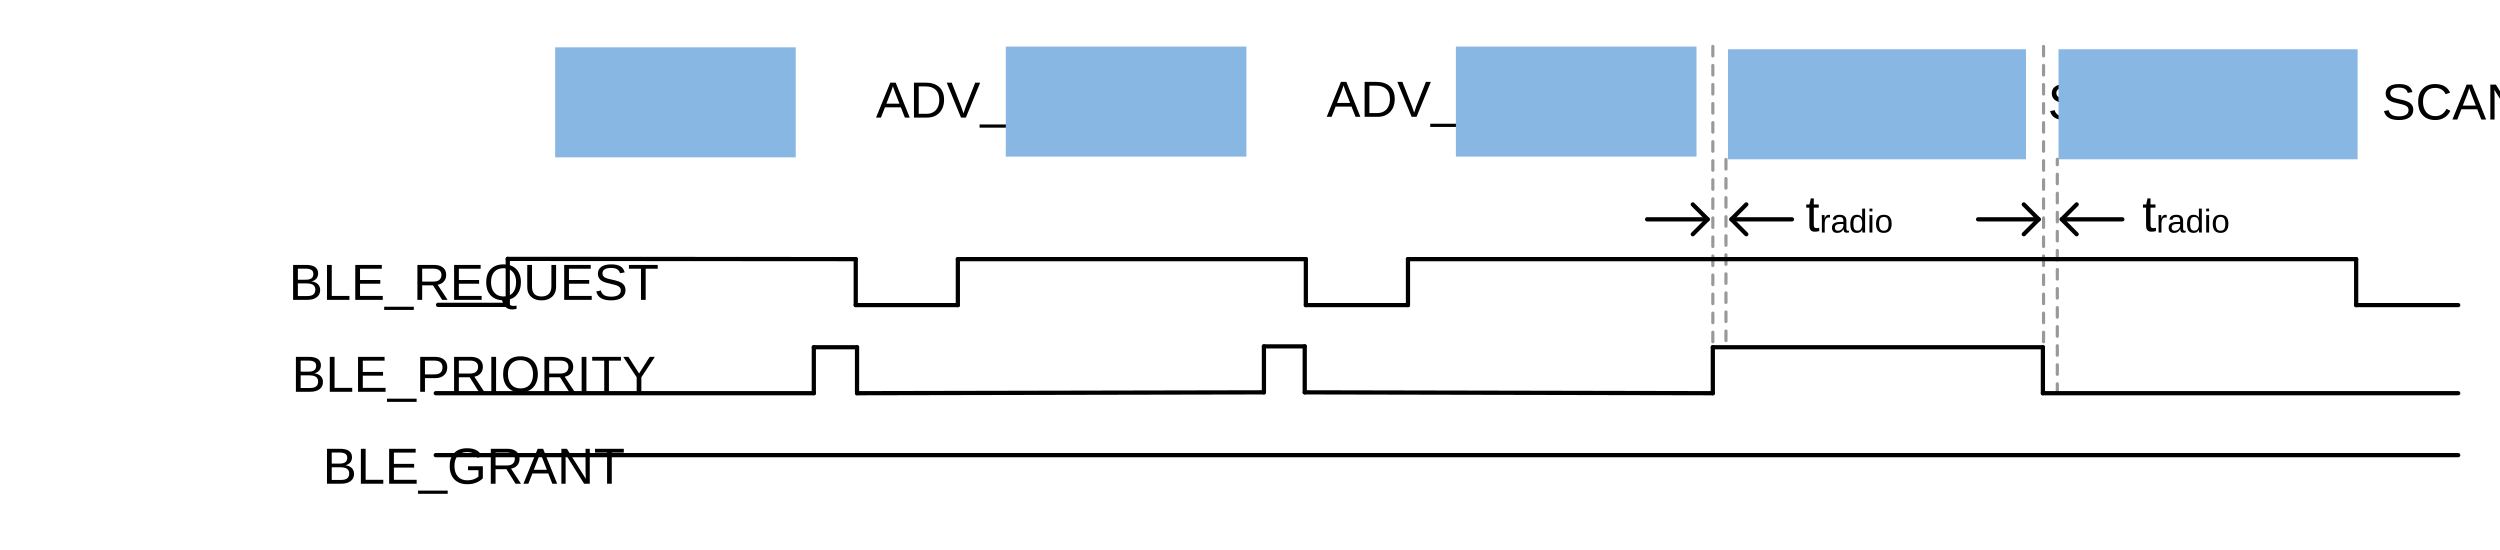
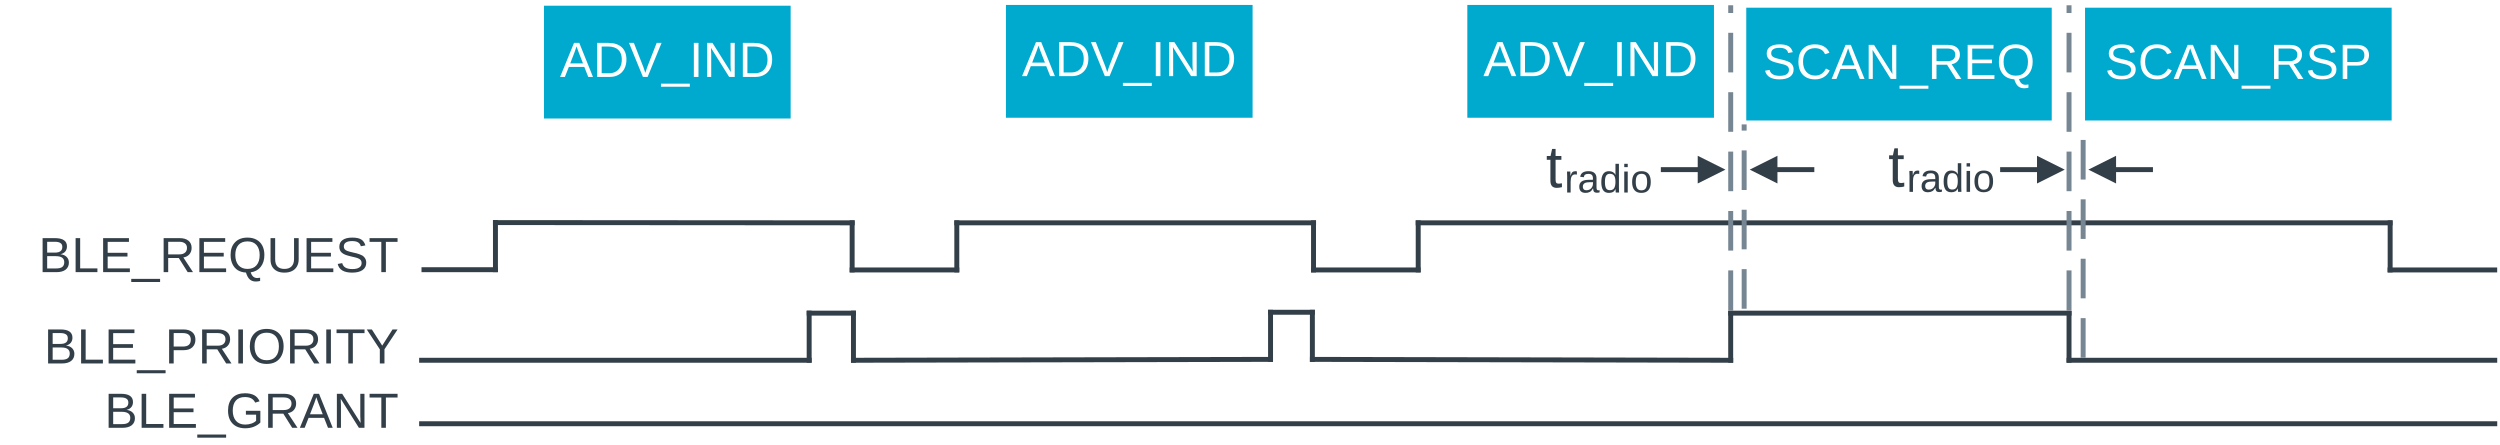
- <svg xmlns="http://www.w3.org/2000/svg" xmlns:ns1="http://schemas.microsoft.com/visio/2003/SVGExtensions/" xmlns:xlink="http://www.w3.org/1999/xlink" width="8.2in" height="1.802in" viewBox="0 0 590.398 129.748" xml:space="preserve" color-interpolation-filters="sRGB" class="st12">
-   <ns1:documentProperties ns1:langID="1044" ns1:metric="true" ns1:viewMarkup="false">
-     <ns1:userDefs>
-       <ns1:ud ns1:nameU="msvNoAutoConnect" ns1:val="VT0(1):26" />
-       <ns1:ud ns1:nameU="msvConvertTheme" />
-     </ns1:userDefs>
-   </ns1:documentProperties>
+ <svg xmlns="http://www.w3.org/2000/svg" xmlns:xlink="http://www.w3.org/1999/xlink" width="7.014in" height="1.246in" viewBox="0 0 504.983 89.729" xml:space="preserve" color-interpolation-filters="sRGB" class="st15">
  <style type="text/css">
	
- 		.st1 {fill:none;stroke:none;stroke-width:0.25}
- 		.st2 {fill:#000000;font-family:Arial;font-size:1em}
- 		.st3 {stroke:#000000;stroke-linecap:round;stroke-linejoin:round;stroke-width:1}
- 		.st4 {fill:#88b7e4;stroke:none;stroke-linecap:round;stroke-linejoin:round;stroke-width:0.5}
- 		.st5 {fill:none}
- 		.st6 {stroke:#000000;stroke-dasharray:2.25,2.25;stroke-linecap:round;stroke-linejoin:round;stroke-opacity:0.4;stroke-width:0.75}
- 		.st7 {fill:none;stroke:none;stroke-linecap:round;stroke-linejoin:round;stroke-width:0.75}
- 		.st8 {baseline-shift:-32.494%;font-size:0.65em}
- 		.st9 {marker-start:url(#mrkr1-132);stroke:#000000;stroke-linecap:round;stroke-linejoin:round;stroke-width:1}
- 		.st10 {fill:#000000;fill-opacity:1;stroke:#000000;stroke-opacity:1;stroke-width:0.284}
- 		.st11 {marker-end:url(#mrkr1-138);stroke:#000000;stroke-linecap:round;stroke-linejoin:round;stroke-width:1}
- 		.st12 {fill:none;fill-rule:evenodd;font-size:12px;overflow:visible;stroke-linecap:square;stroke-miterlimit:3}
+ 		.st1 {fill:none;stroke:none;stroke-linecap:butt;stroke-width:1}
+ 		.st2 {fill:#333f48;font-family:Arial;font-size:0.833em}
+ 		.st3 {fill:#000000}
+ 		.st4 {stroke:#333f48;stroke-width:1}
+ 		.st5 {fill:#00a9ce;stroke:none;stroke-width:1}
+ 		.st6 {fill:#feffff;font-family:Arial;font-size:0.833em}
+ 		.st7 {stroke:#768692;stroke-dasharray:7,5;stroke-width:1}
+ 		.st8 {fill:none}
+ 		.st9 {marker-start:url(#mrkr4-123);stroke:#333f48;stroke-width:1}
+ 		.st10 {fill:#333f48;fill-opacity:1;stroke:#333f48;stroke-opacity:1;stroke-width:0.357}
+ 		.st11 {marker-end:url(#mrkr4-129);stroke:#333f48;stroke-width:1}
+ 		.st12 {fill:none;stroke:none;stroke-width:1}
+ 		.st13 {fill:#333f48;font-family:Arial;font-size:1em}
+ 		.st14 {fill:#333f48;font-family:Arial;font-size:0.667em}
+ 		.st15 {fill:none;fill-rule:evenodd;font-size:12px;overflow:visible;stroke-linecap:square;stroke-miterlimit:3}
	
	</style>
  <defs id="Markers">
-     <g id="lend1">
-       <path d="M 1 -1 L 0 0 L 1 1 " style="stroke-linecap:round;stroke-linejoin:round;fill:none" />
-     </g>
-     <marker id="mrkr1-132" class="st10" ns1:arrowType="1" ns1:arrowSize="2" orient="auto" markerUnits="strokeWidth" overflow="visible">
-       <use xlink:href="#lend1" transform="scale(3.520009) " />
+     <g id="lend4">
+       <path d="M 2 1 L 0 0 L 2 -1 L 2 1 " style="stroke:none" />
+     </g>
+     <marker id="mrkr4-123" class="st10" refX="5.24" orient="auto" markerUnits="strokeWidth" overflow="visible">
+       <use xlink:href="#lend4" transform="scale(2.8) " />
    </marker>
-     <marker id="mrkr1-138" class="st10" ns1:arrowType="1" ns1:arrowSize="2" orient="auto" markerUnits="strokeWidth" overflow="visible">
-       <use xlink:href="#lend1" transform="scale(-3.520009,-3.520009) " />
+     <marker id="mrkr4-129" class="st10" refX="-5.6" orient="auto" markerUnits="strokeWidth" overflow="visible">
+       <use xlink:href="#lend4" transform="scale(-2.8,-2.8) " />
    </marker>
  </defs>
-   <g ns1:mID="6" ns1:index="4" ns1:groupContext="foregroundPage">
-     <ns1:pageProperties ns1:drawingScale="0.0393701" ns1:pageScale="0.0393701" ns1:drawingUnits="24" ns1:shadowOffsetX="9" ns1:shadowOffsetY="-9" />
-     <ns1:layer ns1:name="Hairline" ns1:index="0" color="#000000" />
-     <g id="shape5-1" ns1:mID="5" ns1:groupContext="shape" transform="translate(3.73542,-56.5092)">
-       <ns1:textBlock ns1:margins="rect(4,4,4,4)" ns1:tabSpace="42.5197" />
-       <ns1:textRect cx="48.158" cy="123.717" width="96.32" height="12.062" />
-       <rect x="0" y="117.686" width="96.315" height="12.062" class="st1" />
-       <text x="4.48" y="127.32" class="st2" ns1:langID="1044">
-         <ns1:paragraph ns1:horizAlign="1" />
-         <ns1:tabList />BLE_REQUEST</text>
-     </g>
-     <g id="shape6-4" ns1:mID="6" ns1:groupContext="shape" transform="translate(3.73542,-34.7976)">
-       <ns1:textBlock ns1:margins="rect(4,4,4,4)" ns1:tabSpace="42.5197" />
-       <ns1:textRect cx="48.158" cy="123.717" width="96.32" height="12.062" />
-       <rect x="0" y="117.686" width="96.315" height="12.062" class="st1" />
-       <text x="5.14" y="127.32" class="st2" ns1:langID="1044">
-         <ns1:paragraph ns1:horizAlign="1" />
-         <ns1:tabList />BLE_PRIORITY</text>
-     </g>
-     <g id="shape7-7" ns1:mID="7" ns1:groupContext="shape" transform="translate(3.73542,-13.0859)">
-       <ns1:textBlock ns1:margins="rect(4,4,4,4)" ns1:tabSpace="42.5197" />
-       <ns1:textRect cx="48.158" cy="123.717" width="96.32" height="12.062" />
-       <rect x="0" y="117.686" width="96.315" height="12.062" class="st1" />
-       <text x="12.48" y="127.32" class="st2" ns1:langID="1044">
-         <ns1:paragraph ns1:horizAlign="1" />
-         <ns1:tabList />BLE_GRANT</text>
-     </g>
-     <g id="shape8-10" ns1:mID="8" ns1:groupContext="shape" transform="translate(556.422,-57.6963)">
-       <ns1:userDefs>
-         <ns1:ud ns1:nameU="msvThemeColors" ns1:val="VT0(254):26" />
-       </ns1:userDefs>
-       <path d="M0 129.75 L24.11 129.75" class="st3" />
-     </g>
-     <g id="shape9-13" ns1:mID="9" ns1:groupContext="shape" transform="translate(102.898,-36.8883)">
-       <ns1:userDefs>
-         <ns1:ud ns1:nameU="msvThemeColors" ns1:val="VT0(254):26" />
-       </ns1:userDefs>
-       <path d="M0 129.75 L89.29 129.75" class="st3" />
-     </g>
-     <g id="shape10-16" ns1:mID="10" ns1:groupContext="shape" transform="translate(102.898,-22.2633)">
-       <ns1:userDefs>
-         <ns1:ud ns1:nameU="msvThemeColors" ns1:val="VT0(254):26" />
-       </ns1:userDefs>
-       <path d="M0 129.75 L477.64 129.75" class="st3" />
-     </g>
-     <g id="shape11-19" ns1:mID="11" ns1:groupContext="shape" transform="translate(119.996,-68.6096) rotate(0.0400842)">
-       <ns1:userDefs>
-         <ns1:ud ns1:nameU="msvThemeColors" ns1:val="VT0(254):26" />
-       </ns1:userDefs>
-       <path d="M0 129.75 L82.19 129.75" class="st3" />
-     </g>
-     <g id="shape12-22" ns1:mID="12" ns1:groupContext="shape" transform="translate(404.504,-47.7442)">
-       <ns1:userDefs>
-         <ns1:ud ns1:nameU="msvThemeColors" ns1:val="VT0(254):26" />
-       </ns1:userDefs>
-       <path d="M0 129.75 L77.95 129.75" class="st3" />
-     </g>
-     <g id="shape16-25" ns1:mID="16" ns1:groupContext="shape" transform="translate(202.756,72.0515) rotate(-90)">
-       <ns1:userDefs>
-         <ns1:ud ns1:nameU="msvThemeColors" ns1:val="VT0(254):26" />
-       </ns1:userDefs>
-       <path d="M0 129.75 L10.86 129.75" class="st3" />
-     </g>
-     <g id="shape17-28" ns1:mID="17" ns1:groupContext="shape" transform="translate(686.189,61.1957) rotate(90)">
-       <ns1:userDefs>
-         <ns1:ud ns1:nameU="msvThemeColors" ns1:val="VT0(254):26" />
-       </ns1:userDefs>
-       <path d="M0 129.75 L10.86 129.75" class="st3" />
-     </g>
-     <g id="shape18-31" ns1:mID="18" ns1:groupContext="shape" transform="translate(534.252,82.0037) rotate(90)">
-       <ns1:userDefs>
-         <ns1:ud ns1:nameU="msvThemeColors" ns1:val="VT0(254):26" />
-       </ns1:userDefs>
-       <path d="M0 129.75 L10.86 129.75" class="st3" />
-     </g>
-     <g id="shape19-34" ns1:mID="19" ns1:groupContext="shape" transform="translate(612.205,82.0037) rotate(90)">
-       <ns1:userDefs>
-         <ns1:ud ns1:nameU="msvThemeColors" ns1:val="VT0(254):26" />
-       </ns1:userDefs>
-       <path d="M0 129.75 L10.86 129.75" class="st3" />
-     </g>
-     <g id="shape20-37" ns1:mID="20" ns1:groupContext="shape" transform="translate(482.457,-36.8883)">
-       <ns1:userDefs>
-         <ns1:ud ns1:nameU="msvThemeColors" ns1:val="VT0(254):26" />
-       </ns1:userDefs>
-       <path d="M0 129.75 L98.08 129.75" class="st3" />
-     </g>
-     <g id="shape22-40" ns1:mID="22" ns1:groupContext="shape" transform="translate(331.839,61.1957) rotate(90)">
-       <ns1:userDefs>
-         <ns1:ud ns1:nameU="msvThemeColors" ns1:val="VT0(254):26" />
-       </ns1:userDefs>
-       <path d="M0 129.75 L10.86 129.75" class="st3" />
-     </g>
-     <g id="shape24-43" ns1:mID="24" ns1:groupContext="shape" transform="translate(355.953,61.1957) rotate(90)">
-       <ns1:userDefs>
-         <ns1:ud ns1:nameU="msvThemeColors" ns1:val="VT0(254):26" />
-       </ns1:userDefs>
-       <path d="M0 129.75 L10.86 129.75" class="st3" />
-     </g>
-     <g id="shape25-46" ns1:mID="25" ns1:groupContext="shape" transform="translate(438.138,61.1957) rotate(90)">
-       <ns1:userDefs>
-         <ns1:ud ns1:nameU="msvThemeColors" ns1:val="VT0(254):26" />
-       </ns1:userDefs>
-       <path d="M0 129.75 L10.86 129.75" class="st3" />
-     </g>
-     <g id="shape26-49" ns1:mID="26" ns1:groupContext="shape" transform="translate(202.091,-57.6963)">
-       <ns1:userDefs>
-         <ns1:ud ns1:nameU="msvThemeColors" ns1:val="VT0(254):26" />
-       </ns1:userDefs>
-       <path d="M0 129.75 L24.11 129.75" class="st3" />
-     </g>
-     <g id="shape27-52" ns1:mID="27" ns1:groupContext="shape" transform="translate(226.205,-68.5522)">
-       <ns1:userDefs>
-         <ns1:ud ns1:nameU="msvThemeColors" ns1:val="VT0(254):26" />
-       </ns1:userDefs>
-       <path d="M0 129.75 L82.19 129.75" class="st3" />
-     </g>
-     <g id="shape28-55" ns1:mID="28" ns1:groupContext="shape" transform="translate(308.39,-57.6963)">
-       <ns1:userDefs>
-         <ns1:ud ns1:nameU="msvThemeColors" ns1:val="VT0(254):26" />
-       </ns1:userDefs>
-       <path d="M0 129.75 L24.11 129.75" class="st3" />
-     </g>
-     <g id="shape29-58" ns1:mID="29" ns1:groupContext="shape" transform="translate(332.504,-68.5522)">
-       <ns1:userDefs>
-         <ns1:ud ns1:nameU="msvThemeColors" ns1:val="VT0(254):26" />
-       </ns1:userDefs>
-       <path d="M0 129.75 L223.92 129.75" class="st3" />
-     </g>
-     <g id="shape37-61" ns1:mID="37" ns1:groupContext="shape" transform="translate(-9.84233,71.994) rotate(-90)">
-       <ns1:userDefs>
-         <ns1:ud ns1:nameU="msvThemeColors" ns1:val="VT0(254):26" />
-       </ns1:userDefs>
-       <path d="M0 129.75 L10.86 129.75" class="st3" />
-     </g>
-     <g id="shape38-64" ns1:mID="38" ns1:groupContext="shape" transform="translate(103.442,-57.7538)">
-       <ns1:userDefs>
-         <ns1:ud ns1:nameU="msvThemeColors" ns1:val="VT0(254):26" />
-       </ns1:userDefs>
-       <path d="M0 129.75 L16.46 129.75" class="st3" />
-     </g>
-     <g id="group39-67" transform="translate(131.093,-92.5845)" ns1:mID="39" ns1:groupContext="group">
-       <g id="shape40-68" ns1:mID="40" ns1:groupContext="shape">
-         <ns1:textBlock ns1:margins="rect(0,0,0,0)" ns1:tabSpace="42.5197" />
-         <ns1:textRect cx="28.412" cy="116.754" width="56.83" height="25.988" />
-         <rect x="0" y="103.76" width="56.825" height="25.988" class="st4" />
-         <text x="2.41" y="120.35" class="st2" ns1:langID="1033">
-           <ns1:paragraph ns1:horizAlign="1" />
-           <ns1:tabList />ADV_IND</text>
-       </g>
-     </g>
-     <g id="group41-71" transform="translate(237.524,-92.7606)" ns1:mID="41" ns1:groupContext="group">
-       <g id="shape42-72" ns1:mID="42" ns1:groupContext="shape">
-         <ns1:textBlock ns1:margins="rect(0,0,0,0)" ns1:tabSpace="42.5197" />
-         <ns1:textRect cx="28.412" cy="116.754" width="56.83" height="25.988" />
-         <rect x="0" y="103.76" width="56.825" height="25.988" class="st4" />
-         <text x="2.41" y="120.35" class="st2" ns1:langID="1033">
-           <ns1:paragraph ns1:horizAlign="1" />
-           <ns1:tabList />ADV_IND</text>
-       </g>
-     </g>
-     <g id="group43-75" transform="translate(343.823,-92.7606)" ns1:mID="43" ns1:groupContext="group">
-       <g id="shape44-76" ns1:mID="44" ns1:groupContext="shape">
-         <ns1:textBlock ns1:margins="rect(0,0,0,0)" ns1:tabSpace="42.5197" />
-         <ns1:textRect cx="28.412" cy="116.754" width="56.83" height="25.988" />
-         <rect x="0" y="103.76" width="56.825" height="25.988" class="st4" />
-         <text x="2.41" y="120.35" class="st2" ns1:langID="1033">
-           <ns1:paragraph ns1:horizAlign="1" />
-           <ns1:tabList />ADV_IND</text>
-       </g>
-     </g>
-     <g id="group45-79" transform="translate(408.089,-92.126)" ns1:mID="45" ns1:groupContext="group">
-       <g id="shape46-80" ns1:mID="46" ns1:groupContext="shape">
-         <ns1:textBlock ns1:margins="rect(0,0,0,0)" ns1:tabSpace="42.5197" />
-         <ns1:textRect cx="35.19" cy="116.754" width="70.38" height="25.988" />
-         <rect x="0" y="103.76" width="70.38" height="25.988" class="st4" />
-         <text x="2.18" y="120.35" class="st2" ns1:langID="1033">
-           <ns1:paragraph ns1:horizAlign="1" />
-           <ns1:tabList />SCAN_REQ</text>
-       </g>
-     </g>
-     <g id="group47-83" transform="translate(486.142,-92.126)" ns1:mID="47" ns1:groupContext="group">
-       <g id="shape48-84" ns1:mID="48" ns1:groupContext="shape">
-         <ns1:textBlock ns1:margins="rect(0,0,0,0)" ns1:tabSpace="42.5197" />
-         <ns1:textRect cx="35.321" cy="116.754" width="70.65" height="25.988" />
-         <rect x="0" y="103.76" width="70.642" height="25.988" class="st4" />
-         <text x="2.98" y="120.35" class="st2" ns1:langID="1033">
-           <ns1:paragraph ns1:horizAlign="1" />
-           <ns1:tabList />SCAN_RSP</text>
-       </g>
-     </g>
-     <g id="shape54-87" ns1:mID="54" ns1:groupContext="shape" transform="translate(321.937,82.0037) rotate(90)">
-       <ns1:userDefs>
-         <ns1:ud ns1:nameU="msvThemeColors" ns1:val="VT0(254):26" />
-       </ns1:userDefs>
-       <path d="M0 129.75 L10.86 129.75" class="st3" />
-     </g>
-     <g id="shape55-90" ns1:mID="55" ns1:groupContext="shape" transform="translate(332.142,82.0037) rotate(90)">
-       <ns1:userDefs>
-         <ns1:ud ns1:nameU="msvThemeColors" ns1:val="VT0(254):26" />
-       </ns1:userDefs>
-       <path d="M0 129.75 L10.86 129.75" class="st3" />
-     </g>
-     <g id="shape56-93" ns1:mID="56" ns1:groupContext="shape" transform="translate(428.236,81.8002) rotate(90)">
-       <ns1:userDefs>
-         <ns1:ud ns1:nameU="msvThemeColors" ns1:val="VT0(254):26" />
-       </ns1:userDefs>
-       <path d="M0 129.75 L10.86 129.75" class="st3" />
-     </g>
-     <g id="shape57-96" ns1:mID="57" ns1:groupContext="shape" transform="translate(437.874,81.8002) rotate(90)">
-       <ns1:userDefs>
-         <ns1:ud ns1:nameU="msvThemeColors" ns1:val="VT0(254):26" />
-       </ns1:userDefs>
-       <path d="M0 129.75 L10.86 129.75" class="st3" />
-     </g>
-     <g id="shape58-99" ns1:mID="58" ns1:groupContext="shape" transform="translate(192.189,-47.7442)">
-       <ns1:userDefs>
-         <ns1:ud ns1:nameU="msvThemeColors" ns1:val="VT0(254):26" />
-       </ns1:userDefs>
-       <path d="M0 129.75 L10.2 129.75" class="st3" />
-     </g>
-     <g id="shape59-102" ns1:mID="59" ns1:groupContext="shape" transform="translate(298.488,-47.9476)">
-       <ns1:userDefs>
-         <ns1:ud ns1:nameU="msvThemeColors" ns1:val="VT0(254):26" />
-       </ns1:userDefs>
-       <path d="M0 129.75 L9.64 129.75" class="st3" />
-     </g>
-     <g id="shape60-105" ns1:mID="60" ns1:groupContext="shape" transform="translate(308.4,-37.0915) rotate(0.120942)">
-       <ns1:userDefs>
-         <ns1:ud ns1:nameU="msvThemeColors" ns1:val="VT0(254):26" />
-       </ns1:userDefs>
-       <path d="M0 129.75 L96.38 129.75" class="st3" />
-     </g>
-     <g id="shape61-108" ns1:mID="61" ns1:groupContext="shape" transform="translate(202.119,-36.888) rotate(-0.121298)">
-       <ns1:userDefs>
-         <ns1:ud ns1:nameU="msvThemeColors" ns1:val="VT0(254):26" />
-       </ns1:userDefs>
-       <path d="M0 129.75 L96.09 129.75" class="st3" />
-     </g>
-     <g id="shape63-111" ns1:mID="63" ns1:groupContext="shape" transform="translate(277.855,80.425) rotate(-90)">
-       <path d="M0 129.75 L42.8 129.75 L0 129.75 Z" class="st5" />
-       <path d="M0 129.75 L42.8 129.75" class="st6" />
-     </g>
-     <g id="shape64-114" ns1:mID="64" ns1:groupContext="shape" transform="translate(274.756,80.7085) rotate(-90)">
-       <path d="M0 129.75 L71.72 129.75 L0 129.75 Z" class="st5" />
-       <path d="M0 129.75 L71.72 129.75" class="st6" />
-     </g>
-     <g id="shape65-117" ns1:mID="65" ns1:groupContext="shape" ns1:layerMember="0" transform="translate(366.368,-73.7008)">
-       <ns1:userDefs>
-         <ns1:ud ns1:nameU="DWGTextHAlign" ns1:prompt="0=left, 0.5=center, 1=right" ns1:val="VT0(1):1" />
-         <ns1:ud ns1:nameU="DWGTextVAlign" ns1:prompt="0=bottom, 0.5=middle, 1=top" ns1:val="VT0(0.5):1" />
-         <ns1:ud ns1:nameU="SOLSH" ns1:prompt="" ns1:val="VT4({13D0FF3B-CF5B-4a46-98AB-14030248EAEF})" />
-         <ns1:ud ns1:nameU="DWGEntityType" ns1:prompt="" ns1:val="VT4(MTEXT)" />
-       </ns1:userDefs>
-       <ns1:textBlock ns1:margins="rect(0,0,0,0)" />
-       <ns1:textRect cx="14.173" cy="125.085" width="28.35" height="9.324" />
-       <rect x="0" y="120.423" width="28.346" height="9.324" class="st7" />
-       <text x="-0" y="128.33" class="st2" ns1:langID="1044">
-         <ns1:paragraph ns1:spLine="-1.08" ns1:spAfter="7.99997" ns1:bulletSize="0.166667" />
-         <ns1:tabList />t<tspan dy="-0.287em" class="st8" ns1:baseFontSize="12">radio</tspan>
-       </text>
-     </g>
-     <g id="shape70-121" ns1:mID="70" ns1:groupContext="shape" transform="translate(356.11,92.8974) rotate(-90)">
-       <path d="M0 129.75 L55.28 129.75 L0 129.75 Z" class="st5" />
-       <path d="M0 129.75 L55.28 129.75" class="st6" />
-     </g>
-     <g id="shape71-124" ns1:mID="71" ns1:groupContext="shape" transform="translate(352.86,80.7085) rotate(-90)">
-       <path d="M0 129.75 L71.72 129.75 L0 129.75 Z" class="st5" />
-       <path d="M0 129.75 L71.72 129.75" class="st6" />
-     </g>
-     <g id="shape72-127" ns1:mID="72" ns1:groupContext="shape" transform="translate(408.888,-77.9528)">
-       <path d="M0 129.75 L14.31 129.75" class="st9" />
-     </g>
-     <g id="shape73-133" ns1:mID="73" ns1:groupContext="shape" transform="translate(388.979,-77.9528)">
-       <path d="M0 129.75 L14.31 129.75" class="st11" />
-     </g>
-     <g id="shape74-139" ns1:mID="74" ns1:groupContext="shape" transform="translate(486.907,-77.9528)">
-       <path d="M0 129.75 L14.31 129.75" class="st9" />
-     </g>
-     <g id="shape75-144" ns1:mID="75" ns1:groupContext="shape" transform="translate(467.15,-77.9528)">
-       <path d="M0 129.75 L14.31 129.75" class="st11" />
-     </g>
-     <g id="shape76-149" ns1:mID="76" ns1:groupContext="shape" ns1:layerMember="0" transform="translate(445.89,-73.7008)">
-       <ns1:userDefs>
-         <ns1:ud ns1:nameU="DWGTextHAlign" ns1:prompt="0=left, 0.5=center, 1=right" ns1:val="VT0(1):1" />
-         <ns1:ud ns1:nameU="DWGTextVAlign" ns1:prompt="0=bottom, 0.5=middle, 1=top" ns1:val="VT0(0.5):1" />
-         <ns1:ud ns1:nameU="SOLSH" ns1:prompt="" ns1:val="VT4({13D0FF3B-CF5B-4a46-98AB-14030248EAEF})" />
-         <ns1:ud ns1:nameU="DWGEntityType" ns1:prompt="" ns1:val="VT4(MTEXT)" />
-       </ns1:userDefs>
-       <ns1:textBlock ns1:margins="rect(0,0,0,0)" />
-       <ns1:textRect cx="14.173" cy="125.085" width="28.35" height="9.324" />
-       <rect x="0" y="120.423" width="28.346" height="9.324" class="st7" />
-       <text x="-0" y="128.33" class="st2" ns1:langID="1044">
-         <ns1:paragraph ns1:spLine="-1.08" ns1:spAfter="7.99997" ns1:bulletSize="0.166667" />
-         <ns1:tabList />t<tspan dy="-0.287em" class="st8" ns1:baseFontSize="12">radio</tspan>
-       </text>
+   <g>
+     <g id="shape714-1" transform="translate(1,-32.4488)">
+       <rect x="0" y="79.152" width="83.517" height="10.578" class="st1" />
+       <text x="6.72" y="87.44" class="st2">BLE_REQUEST</text>
+     </g>
+     <g id="shape715-4" transform="translate(1,-14.0007)">
+       <rect x="0" y="79.152" width="83.517" height="10.578" class="st1" />
+       <text x="7.83" y="87.44" class="st2">BLE_PRIORITY</text>
+     </g>
+     <g id="shape716-7" transform="translate(1,-1)">
+       <rect x="0" y="79.152" width="83.517" height="10.578" class="st1" />
+       <text x="20.06" y="87.44" class="st2">BLE_GRANT</text>
+     </g>
+     <g id="shape717-10" transform="translate(482.835,-35.1888)">
+       <path d="M0 89.73 L21.14 89.73 L0 89.73 Z" class="st3" />
+       <path d="M0 89.73 L21.14 89.73" class="st4" />
+     </g>
+     <g id="shape718-13" transform="translate(85.1244,-16.9416)">
+       <path d="M0 89.73 L78.3 89.73 L0 89.73 Z" class="st3" />
+       <path d="M0 89.73 L78.3 89.73" class="st4" />
+     </g>
+     <g id="shape719-16" transform="translate(85.1244,-4.1164)">
+       <path d="M0 89.73 L418.86 89.73 L0 89.73 Z" class="st3" />
+       <path d="M0 89.73 L418.86 89.73" class="st4" />
+     </g>
+     <g id="shape720-19" transform="translate(100.101,-44.759) rotate(0.0400842)">
+       <path d="M0 89.73 L72.08 89.73 L0 89.73 Z" class="st3" />
+       <path d="M0 89.73 L72.08 89.73" class="st4" />
+     </g>
+     <g id="shape721-22" transform="translate(349.613,-26.4615)">
+       <path d="M0 89.73 L68.36 89.73 L0 89.73 Z" class="st3" />
+       <path d="M0 89.73 L68.36 89.73" class="st4" />
+     </g>
+     <g id="shape722-25" transform="translate(196.746,54.5387) rotate(-90)">
+       <path d="M0 89.73 L9.52 89.73 L0 89.73 Z" class="st3" />
+       <path d="M0 89.73 L9.52 89.73" class="st4" />
+     </g>
+     <g id="shape723-28" transform="translate(572.579,45.0188) rotate(90)">
+       <path d="M0 89.73 L9.52 89.73 L0 89.73 Z" class="st3" />
+       <path d="M0 89.73 L9.52 89.73" class="st4" />
+     </g>
+     <g id="shape724-31" transform="translate(439.341,63.2661) rotate(90)">
+       <path d="M0 89.73 L9.52 89.73 L0 89.73 Z" class="st3" />
+       <path d="M0 89.73 L9.52 89.73" class="st4" />
+     </g>
+     <g id="shape725-34" transform="translate(507.7,63.2661) rotate(90)">
+       <path d="M0 89.73 L9.52 89.73 L0 89.73 Z" class="st3" />
+       <path d="M0 89.73 L9.52 89.73" class="st4" />
+     </g>
+     <g id="shape726-37" transform="translate(417.973,-16.9416)">
+       <path d="M0 89.73 L86.01 89.73 L0 89.73 Z" class="st3" />
+       <path d="M0 89.73 L86.01 89.73" class="st4" />
+     </g>
+     <g id="shape727-40" transform="translate(261.838,45.0188) rotate(90)">
+       <path d="M0 89.73 L9.52 89.73 L0 89.73 Z" class="st3" />
+       <path d="M0 89.73 L9.52 89.73" class="st4" />
+     </g>
+     <g id="shape728-43" transform="translate(282.984,45.0188) rotate(90)">
+       <path d="M0 89.73 L9.52 89.73 L0 89.73 Z" class="st3" />
+       <path d="M0 89.73 L9.52 89.73" class="st4" />
+     </g>
+     <g id="shape729-46" transform="translate(355.055,45.0188) rotate(90)">
+       <path d="M0 89.73 L9.52 89.73 L0 89.73 Z" class="st3" />
+       <path d="M0 89.73 L9.52 89.73" class="st4" />
+     </g>
+     <g id="shape730-49" transform="translate(172.11,-35.1888)">
+       <path d="M0 89.73 L21.14 89.73 L0 89.73 Z" class="st3" />
+       <path d="M0 89.73 L21.14 89.73" class="st4" />
+     </g>
+     <g id="shape731-52" transform="translate(193.256,-44.7087)">
+       <path d="M0 89.73 L72.08 89.73 L0 89.73 Z" class="st3" />
+       <path d="M0 89.73 L72.08 89.73" class="st4" />
+     </g>
+     <g id="shape732-55" transform="translate(265.327,-35.1888)">
+       <path d="M0 89.73 L21.14 89.73 L0 89.73 Z" class="st3" />
+       <path d="M0 89.73 L21.14 89.73" class="st4" />
+     </g>
+     <g id="shape733-58" transform="translate(286.474,-44.7087)">
+       <path d="M0 89.73 L196.36 89.73 L0 89.73 Z" class="st3" />
+       <path d="M0 89.73 L196.36 89.73" class="st4" />
+     </g>
+     <g id="shape734-61" transform="translate(10.3114,54.4882) rotate(-90)">
+       <path d="M0 89.73 L9.52 89.73 L0 89.73 Z" class="st3" />
+       <path d="M0 89.73 L9.52 89.73" class="st4" />
+     </g>
+     <g id="shape735-64" transform="translate(85.6014,-35.2392)">
+       <path d="M0 89.73 L14.43 89.73 L0 89.73 Z" class="st3" />
+       <path d="M0 89.73 L14.43 89.73" class="st4" />
+     </g>
+     <g id="shape737-67" transform="translate(109.85,-65.7856)">
+       <rect x="0" y="66.94" width="49.832" height="22.789" class="st5" />
+       <text x="3.24" y="81.33" class="st6">ADV_IND</text>
+     </g>
+     <g id="shape739-70" transform="translate(203.182,-65.9401)">
+       <rect x="0" y="66.94" width="49.832" height="22.789" class="st5" />
+       <text x="3.24" y="81.33" class="st6">ADV_IND</text>
+     </g>
+     <g id="shape741-73" transform="translate(296.4,-65.9401)">
+       <rect x="0" y="66.94" width="49.832" height="22.789" class="st5" />
+       <text x="3.24" y="81.33" class="st6">ADV_IND</text>
+     </g>
+     <g id="shape743-76" transform="translate(352.757,-65.3836)">
+       <rect x="0" y="66.94" width="61.718" height="22.789" class="st5" />
+       <text x="3.35" y="81.33" class="st6">SCAN_REQ</text>
+     </g>
+     <g id="shape745-79" transform="translate(421.204,-65.3836)">
+       <rect x="0" y="66.94" width="61.948" height="22.789" class="st5" />
+       <text x="4.02" y="81.33" class="st6">SCAN_RSP</text>
+     </g>
+     <g id="shape746-82" transform="translate(253.154,63.2661) rotate(90)">
+       <path d="M0 89.73 L9.52 89.73 L0 89.73 Z" class="st3" />
+       <path d="M0 89.73 L9.52 89.73" class="st4" />
+     </g>
+     <g id="shape747-85" transform="translate(262.103,63.2661) rotate(90)">
+       <path d="M0 89.73 L9.52 89.73 L0 89.73 Z" class="st3" />
+       <path d="M0 89.73 L9.52 89.73" class="st4" />
+     </g>
+     <g id="shape748-88" transform="translate(346.372,63.0876) rotate(90)">
+       <path d="M0 89.73 L9.52 89.73 L0 89.73 Z" class="st3" />
+       <path d="M0 89.73 L9.52 89.73" class="st4" />
+     </g>
+     <g id="shape749-91" transform="translate(354.823,63.0876) rotate(90)">
+       <path d="M0 89.73 L9.52 89.73 L0 89.73 Z" class="st3" />
+       <path d="M0 89.73 L9.52 89.73" class="st4" />
+     </g>
+     <g id="shape750-94" transform="translate(163.427,-26.4615)">
+       <path d="M0 89.73 L8.94 89.73 L0 89.73 Z" class="st3" />
+       <path d="M0 89.73 L8.94 89.73" class="st4" />
+     </g>
+     <g id="shape751-97" transform="translate(256.644,-26.6398)">
+       <path d="M0 89.73 L8.45 89.73 L0 89.73 Z" class="st3" />
+       <path d="M0 89.73 L8.45 89.73" class="st4" />
+     </g>
+     <g id="shape752-100" transform="translate(265.285,-17.1198) rotate(0.120942)">
+       <path d="M0 89.73 L84.52 89.73 L0 89.73 Z" class="st3" />
+       <path d="M0 89.73 L84.52 89.73" class="st4" />
+     </g>
+     <g id="shape753-103" transform="translate(172.186,-16.9413) rotate(-0.121298)">
+       <path d="M0 89.73 L84.26 89.73 L0 89.73 Z" class="st3" />
+       <path d="M0 89.73 L84.26 89.73" class="st4" />
+     </g>
+     <g id="shape756-106" transform="translate(262.601,61.8817) rotate(-90)">
+       <path d="M0 89.73 L36.25 89.73 L0 89.73 Z" class="st3" />
+       <path d="M0 89.73 L36.25 89.73" class="st7" />
+     </g>
+     <g id="shape759-109" transform="translate(259.884,62.1303) rotate(-90)">
+       <path d="M0 89.73 L60.57 89.73 L0 89.73 Z" class="st3" />
+       <path d="M0 89.73 L60.57 89.73" class="st7" />
+     </g>
+     <g id="shape763-112" transform="translate(331.091,71.7748) rotate(-90)">
+       <path d="M0 89.73 L47.43 89.73 L0 89.73 Z" class="st8" />
+       <path d="M0 89.73 L47.43 89.73" class="st7" />
+     </g>
+     <g id="shape766-115" transform="translate(328.241,62.1303) rotate(-90)">
+       <path d="M0 89.73 L60.57 89.73 L0 89.73 Z" class="st8" />
+       <path d="M0 89.73 L60.57 89.73" class="st7" />
+     </g>
+     <g id="shape767-118" transform="translate(353.457,-55.4578)">
+       <path d="M5.24 89.73 L5.6 89.73 L12.55 89.73" class="st9" />
+     </g>
+     <g id="shape768-124" transform="translate(335.999,-55.4578)">
+       <path d="M0 89.73 L6.95 89.73" class="st11" />
+     </g>
+     <g id="shape769-130" transform="translate(421.875,-55.4578)">
+       <path d="M5.24 89.73 L5.6 89.73 L12.55 89.73" class="st9" />
+     </g>
+     <g id="shape770-135" transform="translate(404.549,-55.4578)">
+       <path d="M0 89.73 L6.95 89.73" class="st11" />
+     </g>
+     <g id="group776-140" transform="translate(307.654,-50.5654)">
+       <g id="shape772-141" transform="translate(3.19744E-14,-0.272734)">
+         <rect x="0" y="80.479" width="12.549" height="9.251" class="st12" />
+         <text x="4.61" y="88.7" class="st13">t</text>
+       </g>
+       <g id="shape774-144" transform="translate(2.13576,-2.84217E-14)">
+         <rect x="0" y="81.991" width="30.234" height="7.739" class="st12" />
+         <text x="6.22" y="89.46" class="st14">radio</text>
+       </g>
+     </g>
+     <g id="group777-147" transform="translate(376.819,-50.6961)">
+       <g id="shape778-148" transform="translate(3.19744E-14,-0.272734)">
+         <rect x="0" y="80.479" width="12.549" height="9.251" class="st12" />
+         <text x="4.61" y="88.7" class="st13">t</text>
+       </g>
+       <g id="shape779-151" transform="translate(2.13576,-2.84217E-14)">
+         <rect x="0" y="81.991" width="30.234" height="7.739" class="st12" />
+         <text x="6.22" y="89.46" class="st14">radio</text>
+       </g>
    </g>
  </g>
</svg>
